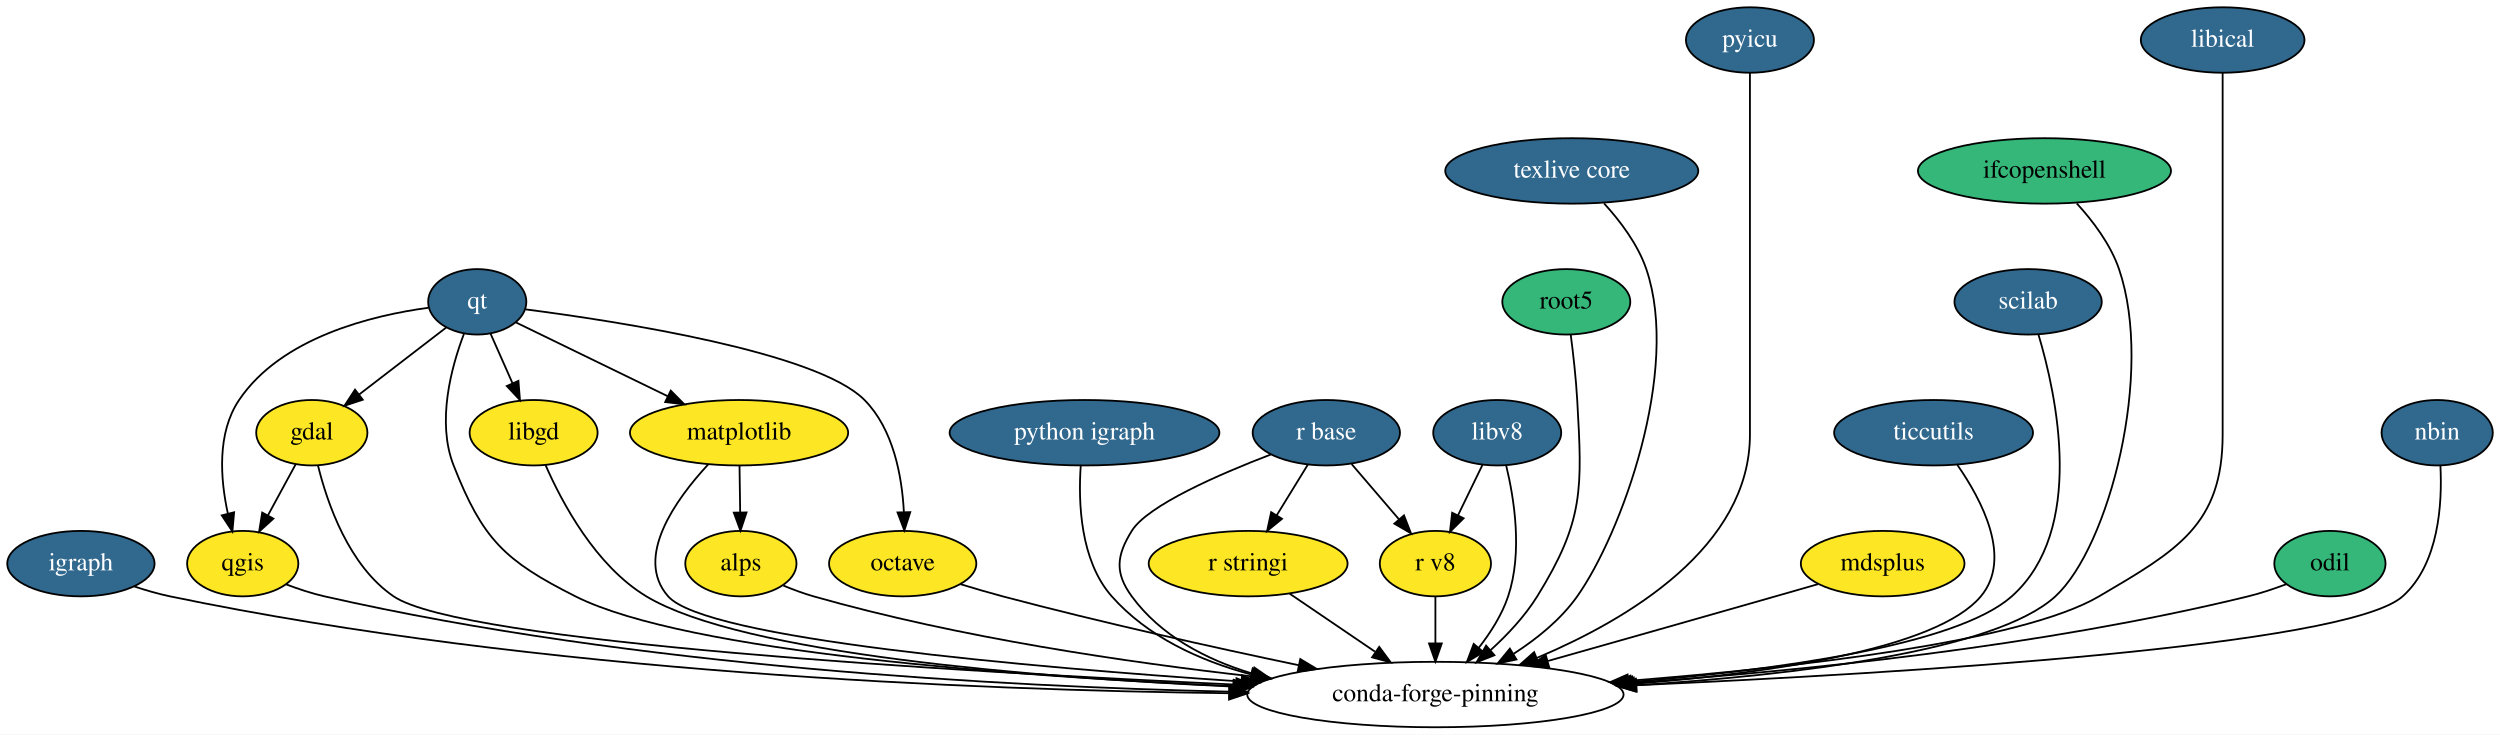
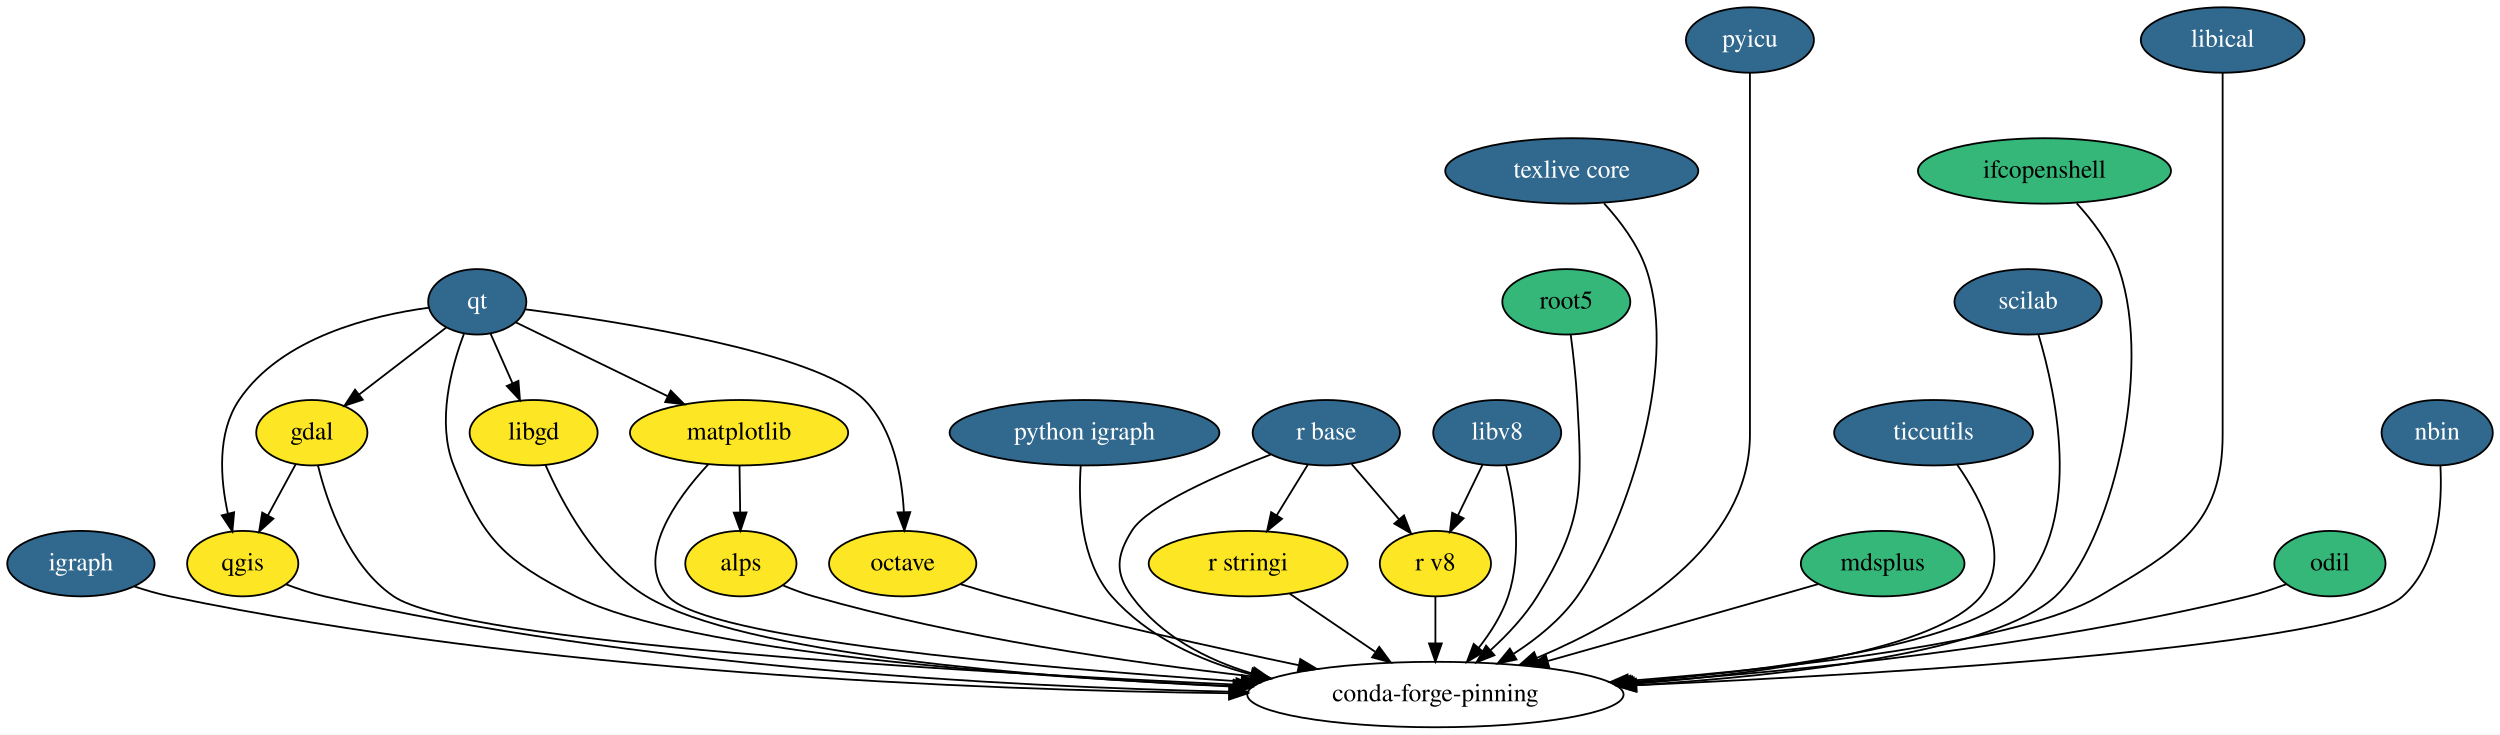
<svg xmlns="http://www.w3.org/2000/svg" xmlns:xlink="http://www.w3.org/1999/xlink" width="1375pt" height="404pt" viewBox="0.00 0.00 1375.05 404.00">
  <g id="graph0" class="graph" transform="scale(1 1) rotate(0) translate(4 400)">
    <polygon fill="white" stroke="transparent" points="-4,4 -4,-400 1371.05,-400 1371.05,4 -4,4" />
    <g id="node1" class="node">
      <g id="a_node1">
        <a xlink:href="https://github.com/conda-forge/gdal-feedstock" xlink:title="gdal">
          <ellipse fill="#fde725" stroke="black" cx="167.5" cy="-162" rx="30.59" ry="18" />
          <text text-anchor="middle" x="167.5" y="-158.3" font-family="Times,serif" font-size="14.00">gdal</text>
        </a>
      </g>
    </g>
    <g id="node2" class="node">
      <g id="a_node2">
        <a xlink:href="https://github.com/conda-forge/qgis-feedstock" xlink:title="qgis">
          <ellipse fill="#fde725" stroke="black" cx="129.5" cy="-90" rx="30.59" ry="18" />
          <text text-anchor="middle" x="129.5" y="-86.3" font-family="Times,serif" font-size="14.00">qgis</text>
        </a>
      </g>
    </g>
    <g id="edge1" class="edge">
      <path fill="none" stroke="black" d="M158.69,-144.76C154.15,-136.4 148.51,-126.02 143.4,-116.61" />
      <polygon fill="black" stroke="black" points="146.38,-114.75 138.53,-107.63 140.22,-118.09 146.38,-114.75" />
    </g>
    <g id="node3" class="node">
      <ellipse fill="none" stroke="black" cx="785.5" cy="-18" rx="103.5" ry="18" />
      <text text-anchor="middle" x="785.5" y="-14.3" font-family="Times,serif" font-size="14.00">conda-forge-pinning</text>
    </g>
    <g id="edge2" class="edge">
      <path fill="none" stroke="black" d="M170.9,-143.95C176.03,-123.17 187.88,-88.75 212.5,-72 249.83,-46.6 520.18,-30.64 675.83,-23.46" />
      <polygon fill="black" stroke="black" points="676.09,-26.95 685.91,-23 675.77,-19.96 676.09,-26.95" />
    </g>
    <g id="edge3" class="edge">
      <path fill="none" stroke="black" d="M153.41,-78.58C160.12,-76.04 167.5,-73.59 174.5,-72 345.03,-33.17 548.27,-22.35 672.03,-19.58" />
      <polygon fill="black" stroke="black" points="672.36,-23.08 682.28,-19.37 672.21,-16.08 672.36,-23.08" />
    </g>
    <g id="node4" class="node">
      <g id="a_node4">
        <a xlink:href="https://github.com/conda-forge/igraph-feedstock/pull/18" xlink:title="igraph">
          <ellipse fill="#31688e" stroke="black" cx="40.5" cy="-90" rx="40.5" ry="18" />
          <text text-anchor="middle" x="40.5" y="-86.3" font-family="Times,serif" font-size="14.00" fill="white">igraph</text>
        </a>
      </g>
    </g>
    <g id="edge4" class="edge">
      <path fill="none" stroke="black" d="M69.69,-77.5C76.13,-75.35 82.98,-73.36 89.5,-72 291.63,-29.98 532.96,-20.41 671.81,-18.72" />
      <polygon fill="black" stroke="black" points="672.08,-22.22 682.04,-18.6 672,-15.22 672.08,-22.22" />
    </g>
    <g id="node5" class="node">
      <g id="a_node5">
        <a xlink:href="https://github.com/conda-forge/libgd-feedstock" xlink:title="libgd">
          <ellipse fill="#fde725" stroke="black" cx="289.5" cy="-162" rx="35.19" ry="18" />
          <text text-anchor="middle" x="289.5" y="-158.3" font-family="Times,serif" font-size="14.00">libgd</text>
        </a>
      </g>
    </g>
    <g id="edge5" class="edge">
      <path fill="none" stroke="black" d="M296.02,-144.3C305.09,-123.54 323.59,-88.8 351.5,-72 404.16,-40.3 563.87,-27.5 674.12,-22.37" />
      <polygon fill="black" stroke="black" points="674.46,-25.86 684.3,-21.91 674.15,-18.86 674.46,-25.86" />
    </g>
    <g id="node6" class="node">
      <g id="a_node6">
        <a xlink:href="https://github.com/conda-forge/matplotlib-feedstock" xlink:title="matplotlib">
          <ellipse fill="#fde725" stroke="black" cx="402.5" cy="-162" rx="60" ry="18" />
          <text text-anchor="middle" x="402.5" y="-158.3" font-family="Times,serif" font-size="14.00">matplotlib</text>
        </a>
      </g>
    </g>
    <g id="edge6" class="edge">
      <path fill="none" stroke="black" d="M385.51,-144.56C367.68,-125.32 344.64,-93.38 363.5,-72 384.09,-48.66 560.57,-33.08 678.69,-25.16" />
      <polygon fill="black" stroke="black" points="679.12,-28.64 688.87,-24.48 678.66,-21.65 679.12,-28.64" />
    </g>
    <g id="node7" class="node">
      <g id="a_node7">
        <a xlink:href="https://github.com/conda-forge/alps-feedstock" xlink:title="alps">
          <ellipse fill="#fde725" stroke="black" cx="403.5" cy="-90" rx="30.59" ry="18" />
          <text text-anchor="middle" x="403.5" y="-86.3" font-family="Times,serif" font-size="14.00">alps</text>
        </a>
      </g>
    </g>
    <g id="edge7" class="edge">
      <path fill="none" stroke="black" d="M402.75,-143.7C402.86,-135.98 402.99,-126.71 403.11,-118.11" />
      <polygon fill="black" stroke="black" points="406.61,-118.15 403.26,-108.1 399.61,-118.05 406.61,-118.15" />
    </g>
    <g id="edge8" class="edge">
      <path fill="none" stroke="black" d="M426.84,-77.94C432.22,-75.71 437.99,-73.57 443.5,-72 523.22,-49.27 616.34,-35.64 685.27,-27.91" />
      <polygon fill="black" stroke="black" points="685.7,-31.39 695.26,-26.81 684.94,-24.43 685.7,-31.39" />
    </g>
    <g id="node8" class="node">
      <g id="a_node8">
        <a xlink:href="https://github.com/conda-forge/octave-feedstock" xlink:title="octave">
          <ellipse fill="#fde725" stroke="black" cx="492.5" cy="-90" rx="40.5" ry="18" />
          <text text-anchor="middle" x="492.5" y="-86.3" font-family="Times,serif" font-size="14.00">octave</text>
        </a>
      </g>
    </g>
    <g id="edge9" class="edge">
      <path fill="none" stroke="black" d="M524.37,-78.67C531.92,-76.36 539.97,-74 547.5,-72 601.65,-57.63 663.41,-43.95 710.45,-34.09" />
      <polygon fill="black" stroke="black" points="711.18,-37.52 720.26,-32.05 709.75,-30.66 711.18,-37.52" />
    </g>
    <g id="node9" class="node">
      <g id="a_node9">
        <a xlink:href="https://github.com/conda-forge/python-igraph-feedstock/pull/31" xlink:title="python igraph">
          <ellipse fill="#31688e" stroke="black" cx="592.5" cy="-162" rx="74.19" ry="18" />
          <text text-anchor="middle" x="592.5" y="-158.3" font-family="Times,serif" font-size="14.00" fill="white">python igraph</text>
        </a>
      </g>
    </g>
    <g id="edge10" class="edge">
      <path fill="none" stroke="black" d="M590.42,-143.67C589.05,-123.89 590.06,-91.72 607.5,-72 627.09,-49.86 655.48,-36.77 683.85,-29.11" />
      <polygon fill="black" stroke="black" points="685.01,-32.42 693.87,-26.61 683.32,-25.63 685.01,-32.42" />
    </g>
    <g id="node10" class="node">
      <g id="a_node10">
        <a xlink:href="https://github.com/conda-forge/qt-feedstock/pull/155" xlink:title="qt">
          <ellipse fill="#31688e" stroke="black" cx="258.5" cy="-234" rx="27" ry="18" />
          <text text-anchor="middle" x="258.5" y="-230.3" font-family="Times,serif" font-size="14.00" fill="white">qt</text>
        </a>
      </g>
    </g>
    <g id="edge11" class="edge">
      <path fill="none" stroke="black" d="M241.38,-219.83C227.92,-209.47 208.93,-194.87 193.57,-183.06" />
      <polygon fill="black" stroke="black" points="195.53,-180.15 185.47,-176.83 191.27,-185.7 195.53,-180.15" />
    </g>
    <g id="edge12" class="edge">
      <path fill="none" stroke="black" d="M231.7,-230.75C200.64,-226.54 150.75,-214.48 127.5,-180 115.25,-161.83 117.18,-136.5 121.34,-117.5" />
      <polygon fill="black" stroke="black" points="124.77,-118.24 123.81,-107.69 117.98,-116.53 124.77,-118.24" />
    </g>
    <g id="edge13" class="edge">
      <path fill="none" stroke="black" d="M251.17,-216.35C244.2,-198.02 236.07,-167.98 245.5,-144 261.5,-103.32 273.46,-91.66 312.5,-72 373.82,-41.13 554.8,-28 674.28,-22.59" />
      <polygon fill="black" stroke="black" points="674.72,-26.08 684.56,-22.14 674.42,-19.08 674.72,-26.08" />
    </g>
    <g id="edge14" class="edge">
      <path fill="none" stroke="black" d="M265.85,-216.41C269.42,-208.34 273.81,-198.43 277.83,-189.35" />
      <polygon fill="black" stroke="black" points="281.14,-190.52 281.99,-179.96 274.74,-187.68 281.14,-190.52" />
    </g>
    <g id="edge15" class="edge">
      <path fill="none" stroke="black" d="M279.75,-222.67C301.65,-212.02 336.31,-195.18 363.22,-182.09" />
      <polygon fill="black" stroke="black" points="364.92,-185.16 372.38,-177.64 361.86,-178.87 364.92,-185.16" />
    </g>
    <g id="edge16" class="edge">
      <path fill="none" stroke="black" d="M284.96,-229.86C336.03,-223.26 445.46,-206.36 471.5,-180 487.41,-163.9 492.11,-138.12 493.15,-118.44" />
      <polygon fill="black" stroke="black" points="496.66,-118.32 493.41,-108.24 489.66,-118.15 496.66,-118.32" />
    </g>
    <g id="node11" class="node">
      <g id="a_node11">
        <a xlink:href="https://github.com/conda-forge/r-base-feedstock/pull/130" xlink:title="r base">
          <ellipse fill="#31688e" stroke="black" cx="725.5" cy="-162" rx="40.5" ry="18" />
          <text text-anchor="middle" x="725.5" y="-158.3" font-family="Times,serif" font-size="14.00" fill="white">r base</text>
        </a>
      </g>
    </g>
    <g id="edge17" class="edge">
      <path fill="none" stroke="black" d="M695.07,-150.07C666.61,-139.16 627.22,-122.05 618.5,-108 610.06,-94.41 609.05,-84.91 618.5,-72 634.35,-50.34 659.11,-37.32 684.76,-29.55" />
      <polygon fill="black" stroke="black" points="685.91,-32.86 694.61,-26.82 684.04,-26.11 685.91,-32.86" />
    </g>
    <g id="node12" class="node">
      <g id="a_node12">
        <a xlink:href="https://github.com/conda-forge/r-stringi-feedstock" xlink:title="r stringi">
          <ellipse fill="#fde725" stroke="black" cx="682.5" cy="-90" rx="54.69" ry="18" />
          <text text-anchor="middle" x="682.5" y="-86.3" font-family="Times,serif" font-size="14.00">r stringi</text>
        </a>
      </g>
    </g>
    <g id="edge18" class="edge">
      <path fill="none" stroke="black" d="M715.31,-144.41C710.19,-136.08 703.88,-125.8 698.16,-116.49" />
      <polygon fill="black" stroke="black" points="701.13,-114.65 692.92,-107.96 695.17,-118.31 701.13,-114.65" />
    </g>
    <g id="node13" class="node">
      <g id="a_node13">
        <a xlink:href="https://github.com/conda-forge/r-v8-feedstock" xlink:title="r v8">
          <ellipse fill="#fde725" stroke="black" cx="785.5" cy="-90" rx="30.59" ry="18" />
          <text text-anchor="middle" x="785.5" y="-86.3" font-family="Times,serif" font-size="14.00">r v8</text>
        </a>
      </g>
    </g>
    <g id="edge19" class="edge">
      <path fill="none" stroke="black" d="M739.42,-144.76C747.17,-135.71 756.97,-124.29 765.53,-114.3" />
      <polygon fill="black" stroke="black" points="768.22,-116.54 772.07,-106.67 762.91,-111.98 768.22,-116.54" />
    </g>
    <g id="edge20" class="edge">
      <path fill="none" stroke="black" d="M705.36,-73.46C719.13,-64.1 736.91,-52.02 752.23,-41.61" />
      <polygon fill="black" stroke="black" points="754.6,-44.23 760.91,-35.71 750.67,-38.44 754.6,-44.23" />
    </g>
    <g id="edge21" class="edge">
      <path fill="none" stroke="black" d="M785.5,-71.7C785.5,-63.98 785.5,-54.71 785.5,-46.11" />
      <polygon fill="black" stroke="black" points="789,-46.1 785.5,-36.1 782,-46.1 789,-46.1" />
    </g>
    <g id="node14" class="node">
      <g id="a_node14">
        <a xlink:href="https://github.com/conda-forge/root5-feedstock" xlink:title="root5">
          <ellipse fill="#35b779" stroke="black" cx="857.5" cy="-234" rx="35.19" ry="18" />
          <text text-anchor="middle" x="857.5" y="-230.3" font-family="Times,serif" font-size="14.00">root5</text>
        </a>
      </g>
    </g>
    <g id="edge22" class="edge">
      <path fill="none" stroke="black" d="M859.94,-215.86C861.29,-205.5 862.82,-192.02 863.5,-180 866.26,-131.09 867.3,-113.64 841.5,-72 834.72,-61.07 825.15,-50.87 815.82,-42.4" />
      <polygon fill="black" stroke="black" points="817.96,-39.63 808.12,-35.72 813.38,-44.92 817.96,-39.63" />
    </g>
    <g id="node15" class="node">
      <g id="a_node15">
        <a xlink:href="https://github.com/conda-forge/texlive-core-feedstock/pull/38" xlink:title="texlive core">
          <ellipse fill="#31688e" stroke="black" cx="860.5" cy="-306" rx="69.59" ry="18" />
          <text text-anchor="middle" x="860.5" y="-302.3" font-family="Times,serif" font-size="14.00" fill="white">texlive core</text>
        </a>
      </g>
    </g>
    <g id="edge23" class="edge">
      <path fill="none" stroke="black" d="M878.24,-288.15C887.07,-278.51 896.84,-265.65 901.5,-252 920.56,-196.2 887.62,-106.08 863.5,-72 854.51,-59.3 841.44,-48.72 828.56,-40.44" />
      <polygon fill="black" stroke="black" points="830.09,-37.28 819.73,-35.08 826.46,-43.26 830.09,-37.28" />
    </g>
    <g id="node16" class="node">
      <g id="a_node16">
        <a xlink:href="https://github.com/conda-forge/pyicu-feedstock/pull/16" xlink:title="pyicu">
          <ellipse fill="#31688e" stroke="black" cx="958.5" cy="-378" rx="35.19" ry="18" />
          <text text-anchor="middle" x="958.5" y="-374.3" font-family="Times,serif" font-size="14.00" fill="white">pyicu</text>
        </a>
      </g>
    </g>
    <g id="edge24" class="edge">
      <path fill="none" stroke="black" d="M958.5,-359.95C958.5,-333.29 958.5,-280.11 958.5,-235 958.5,-235 958.5,-235 958.5,-161 958.5,-99.31 891.96,-59.52 841.41,-38.19" />
      <polygon fill="black" stroke="black" points="842.44,-34.83 831.86,-34.3 839.8,-41.32 842.44,-34.83" />
    </g>
    <g id="node17" class="node">
      <g id="a_node17">
        <a xlink:href="https://github.com/conda-forge/mdsplus-feedstock" xlink:title="mdsplus">
-           <ellipse fill="#fde725" stroke="black" cx="1031.5" cy="-90" rx="45" ry="18" />
+           <ellipse fill="#35b779" stroke="black" cx="1031.5" cy="-90" rx="45" ry="18" />
          <text text-anchor="middle" x="1031.5" y="-86.3" font-family="Times,serif" font-size="14.00">mdsplus</text>
        </a>
      </g>
    </g>
    <g id="edge25" class="edge">
      <path fill="none" stroke="black" d="M995.94,-78.73C988.21,-76.5 980.08,-74.17 972.5,-72 930.83,-60.09 883.91,-46.79 847.49,-36.5" />
      <polygon fill="black" stroke="black" points="848.08,-33.03 837.51,-33.68 846.18,-39.76 848.08,-33.03" />
    </g>
    <g id="node18" class="node">
      <g id="a_node18">
        <a xlink:href="https://github.com/conda-forge/ticcutils-feedstock/pull/10" xlink:title="ticcutils">
          <ellipse fill="#31688e" stroke="black" cx="1059.5" cy="-162" rx="54.69" ry="18" />
          <text text-anchor="middle" x="1059.5" y="-158.3" font-family="Times,serif" font-size="14.00" fill="white">ticcutils</text>
        </a>
      </g>
    </g>
    <g id="edge26" class="edge">
      <path fill="none" stroke="black" d="M1072.53,-144.37C1086.05,-124.95 1102.98,-92.84 1085.5,-72 1061.18,-43.01 970.34,-29.87 894.93,-23.92" />
      <polygon fill="black" stroke="black" points="895.11,-20.42 884.87,-23.16 894.58,-27.4 895.11,-20.42" />
    </g>
    <g id="node19" class="node">
      <g id="a_node19">
        <a xlink:href="https://github.com/conda-forge/scilab-feedstock/pull/14" xlink:title="scilab">
          <ellipse fill="#31688e" stroke="black" cx="1111.5" cy="-234" rx="40.5" ry="18" />
          <text text-anchor="middle" x="1111.5" y="-230.3" font-family="Times,serif" font-size="14.00" fill="white">scilab</text>
        </a>
      </g>
    </g>
    <g id="edge27" class="edge">
      <path fill="none" stroke="black" d="M1117.16,-216.11C1127.17,-182.69 1143.31,-108.26 1102.5,-72 1071.95,-44.86 972.57,-31.42 893.13,-24.9" />
      <polygon fill="black" stroke="black" points="893.3,-21.4 883.05,-24.1 892.75,-28.38 893.3,-21.4" />
    </g>
    <g id="node20" class="node">
      <g id="a_node20">
        <a xlink:href="https://github.com/conda-forge/ifcopenshell-feedstock" xlink:title="ifcopenshell">
          <ellipse fill="#35b779" stroke="black" cx="1120.5" cy="-306" rx="69.59" ry="18" />
          <text text-anchor="middle" x="1120.5" y="-302.3" font-family="Times,serif" font-size="14.00">ifcopenshell</text>
        </a>
      </g>
    </g>
    <g id="edge28" class="edge">
      <path fill="none" stroke="black" d="M1138.24,-288.15C1147.07,-278.51 1156.84,-265.65 1161.5,-252 1180.92,-195.15 1156.01,-99.13 1126.5,-72 1093.51,-41.68 982.66,-28.7 896.19,-23.14" />
      <polygon fill="black" stroke="black" points="896.24,-19.64 886.04,-22.52 895.81,-26.63 896.24,-19.64" />
    </g>
    <g id="node21" class="node">
      <g id="a_node21">
        <a xlink:href="https://github.com/conda-forge/libical-feedstock/pull/7" xlink:title="libical">
          <ellipse fill="#31688e" stroke="black" cx="1218.5" cy="-378" rx="45" ry="18" />
          <text text-anchor="middle" x="1218.5" y="-374.3" font-family="Times,serif" font-size="14.00" fill="white">libical</text>
        </a>
      </g>
    </g>
    <g id="edge29" class="edge">
      <path fill="none" stroke="black" d="M1218.5,-359.95C1218.5,-333.29 1218.5,-280.11 1218.5,-235 1218.5,-235 1218.5,-235 1218.5,-161 1218.5,-111.22 1193.42,-97.22 1150.5,-72 1107.8,-46.91 983.42,-32.79 891.67,-25.54" />
      <polygon fill="black" stroke="black" points="891.73,-22.04 881.49,-24.76 891.19,-29.01 891.73,-22.04" />
    </g>
    <g id="node22" class="node">
      <g id="a_node22">
        <a xlink:href="https://github.com/conda-forge/libv8-feedstock/pull/12" xlink:title="libv8">
          <ellipse fill="#31688e" stroke="black" cx="819.5" cy="-162" rx="35.19" ry="18" />
          <text text-anchor="middle" x="819.5" y="-158.3" font-family="Times,serif" font-size="14.00" fill="white">libv8</text>
        </a>
      </g>
    </g>
    <g id="edge30" class="edge">
      <path fill="none" stroke="black" d="M824.39,-144.11C828.84,-125.83 833.57,-96.08 825.5,-72 822.09,-61.83 815.88,-52.06 809.36,-43.73" />
      <polygon fill="black" stroke="black" points="811.92,-41.35 802.82,-35.93 806.56,-45.84 811.92,-41.35" />
    </g>
    <g id="edge31" class="edge">
      <path fill="none" stroke="black" d="M811.44,-144.41C807.42,-136.13 802.46,-125.92 797.96,-116.66" />
      <polygon fill="black" stroke="black" points="801.02,-114.94 793.5,-107.47 794.72,-117.99 801.02,-114.94" />
    </g>
    <g id="node23" class="node">
      <g id="a_node23">
        <a xlink:href="https://github.com/conda-forge/odil-feedstock" xlink:title="odil">
          <ellipse fill="#35b779" stroke="black" cx="1277.5" cy="-90" rx="30.59" ry="18" />
          <text text-anchor="middle" x="1277.5" y="-86.3" font-family="Times,serif" font-size="14.00">odil</text>
        </a>
      </g>
    </g>
    <g id="edge32" class="edge">
      <path fill="none" stroke="black" d="M1253.55,-78.72C1246.84,-76.18 1239.48,-73.7 1232.5,-72 1118.9,-44.25 985.38,-30.83 894.03,-24.47" />
      <polygon fill="black" stroke="black" points="894.16,-20.97 883.94,-23.79 893.68,-27.96 894.16,-20.97" />
    </g>
    <g id="node24" class="node">
      <g id="a_node24">
        <a xlink:href="https://github.com/conda-forge/nbin-feedstock/pull/1" xlink:title="nbin">
          <ellipse fill="#31688e" stroke="black" cx="1336.5" cy="-162" rx="30.59" ry="18" />
          <text text-anchor="middle" x="1336.5" y="-158.3" font-family="Times,serif" font-size="14.00" fill="white">nbin</text>
        </a>
      </g>
    </g>
    <g id="edge33" class="edge">
      <path fill="none" stroke="black" d="M1338.28,-143.68C1339.33,-123.28 1337.52,-89.91 1317.5,-72 1286.79,-44.52 1042.61,-29.66 895.95,-23.13" />
      <polygon fill="black" stroke="black" points="895.71,-19.62 885.57,-22.68 895.4,-26.61 895.71,-19.62" />
    </g>
  </g>
</svg>
